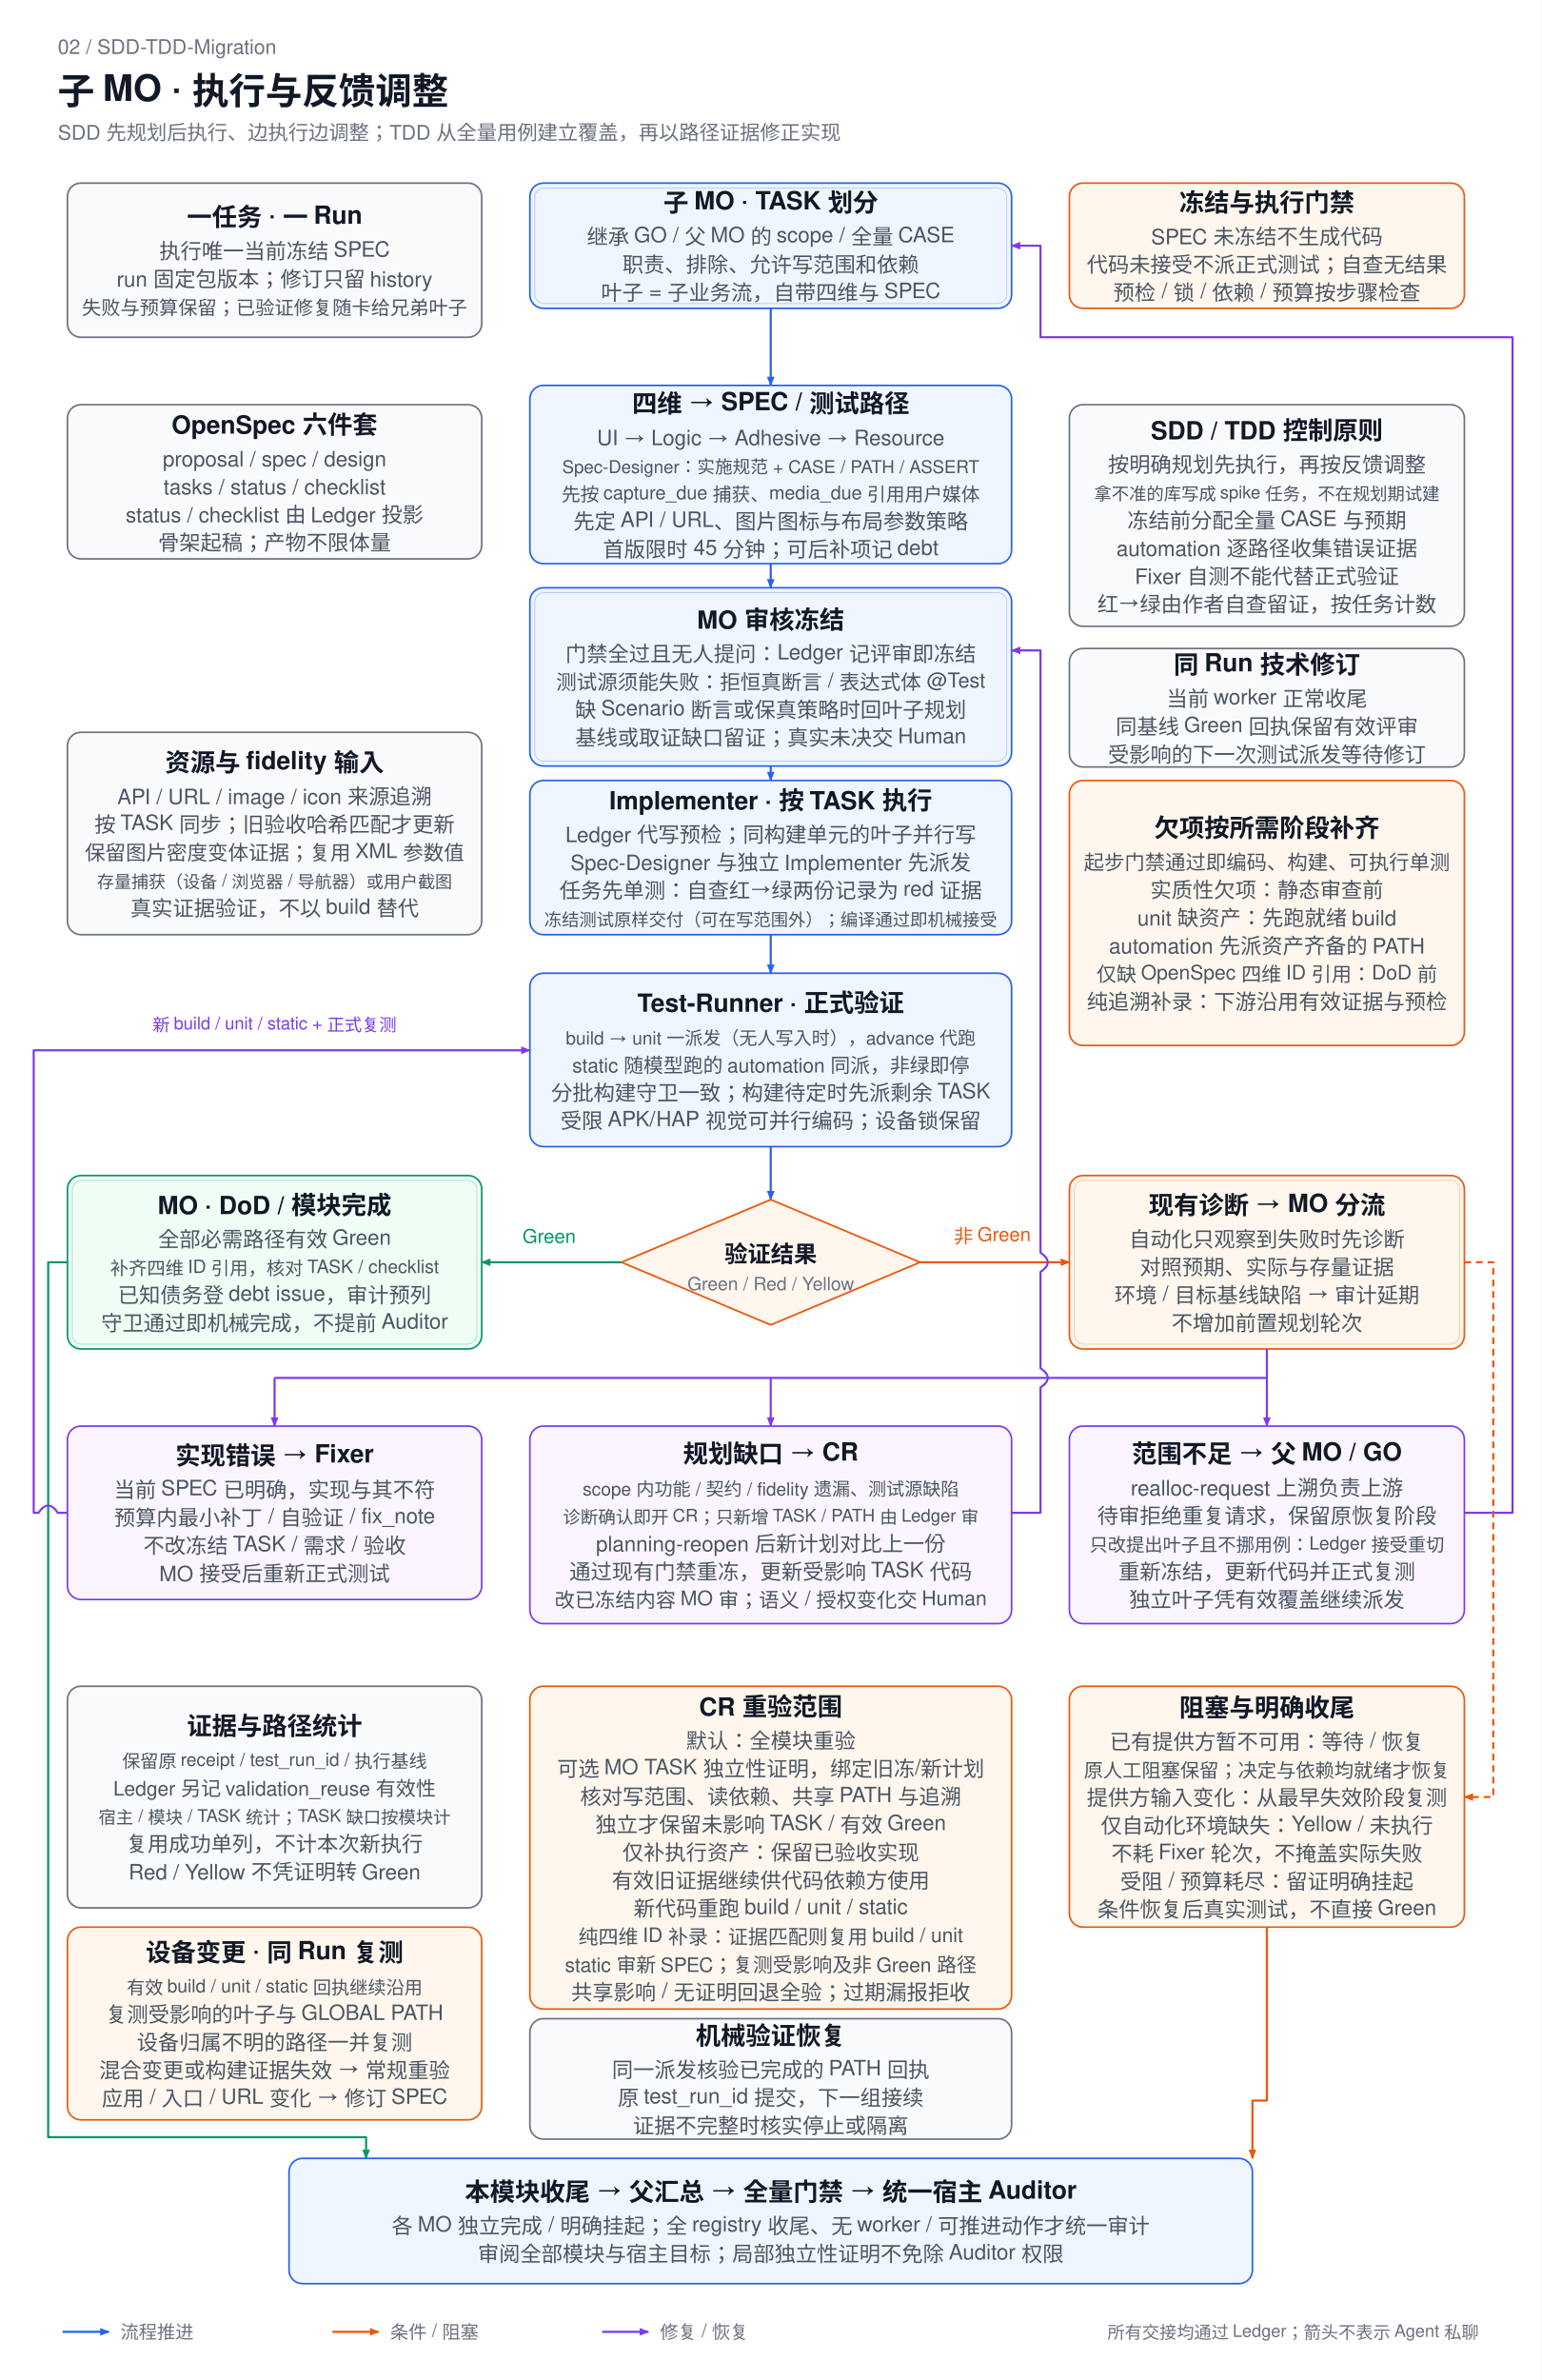
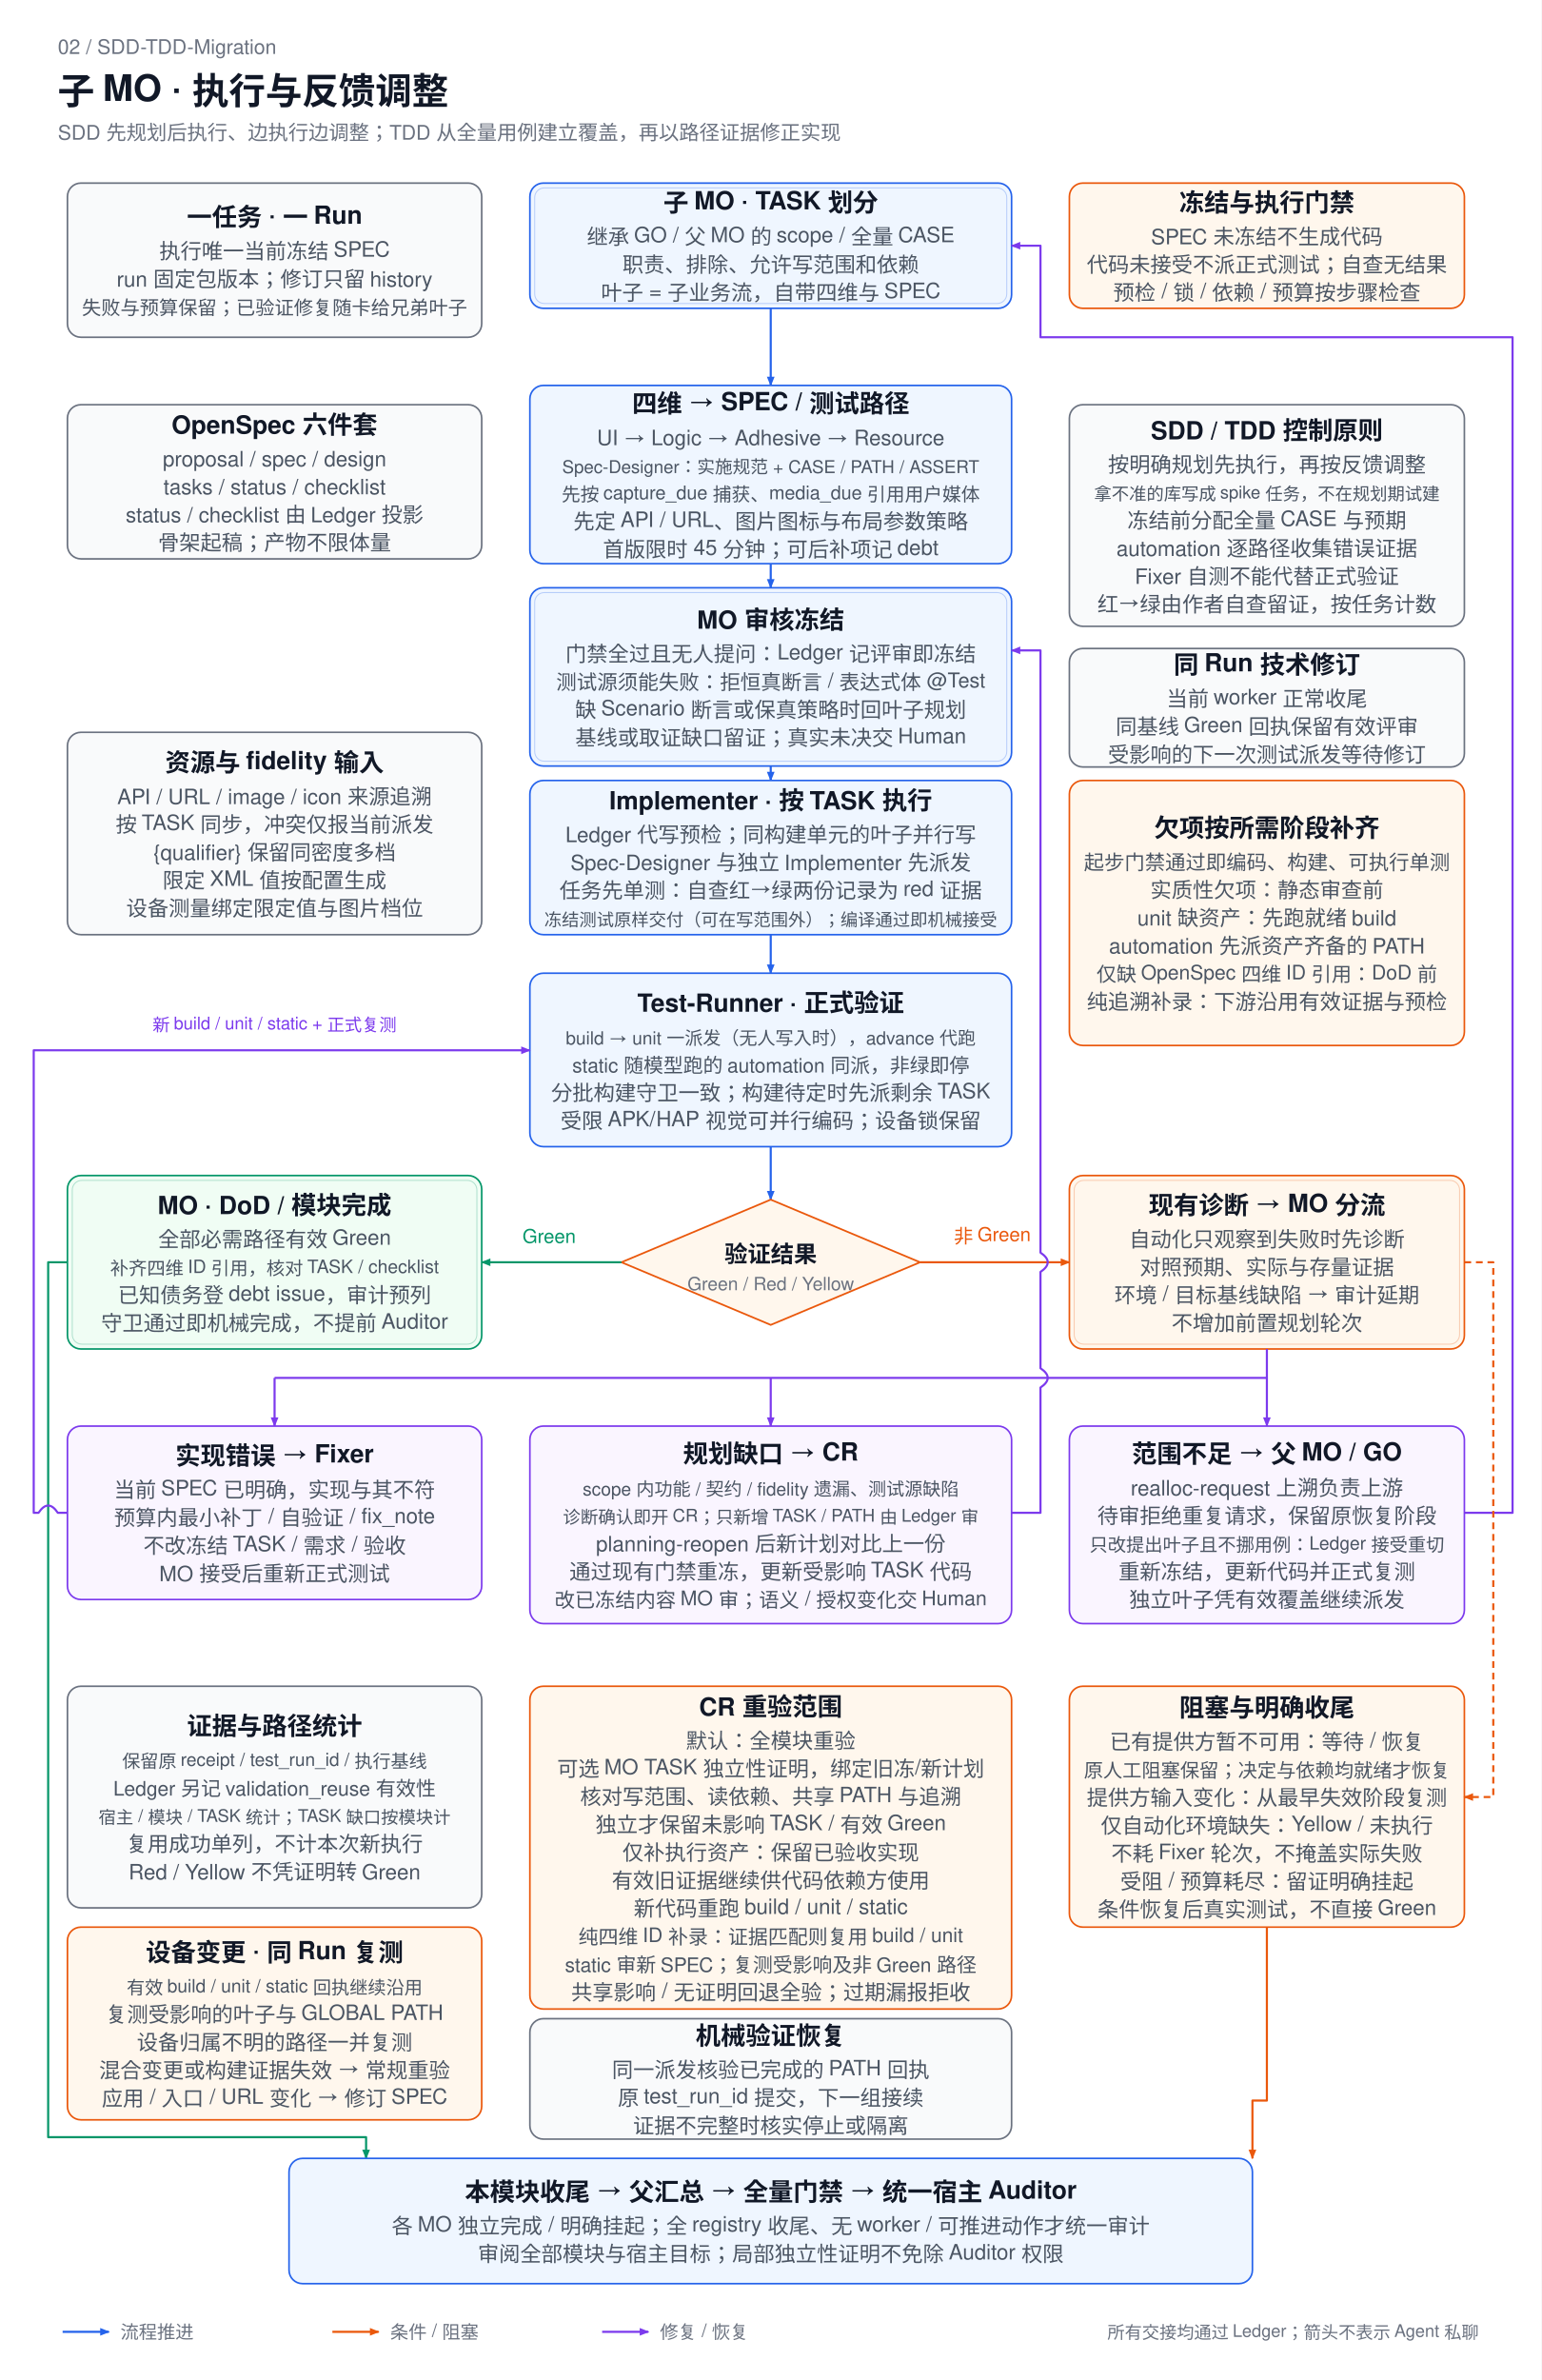
<svg xmlns="http://www.w3.org/2000/svg" width="1600" height="2470" viewBox="0 0 1600 2470" role="img" aria-labelledby="title desc">
  <style>text {font-family: "Helvetica Neue", Helvetica, Arial, "PingFang SC", "Microsoft YaHei", sans-serif;}</style>
  <defs>
    <marker id="arrow-blue" markerWidth="10" markerHeight="8" refX="9" refY="4" orient="auto" markerUnits="userSpaceOnUse">
      <path d="M0,0 L10,4 L0,8 Z" fill="#2563eb" />
    </marker>
    <marker id="arrow-orange" markerWidth="10" markerHeight="8" refX="9" refY="4" orient="auto" markerUnits="userSpaceOnUse">
      <path d="M0,0 L10,4 L0,8 Z" fill="#ea580c" />
    </marker>
    <marker id="arrow-green" markerWidth="10" markerHeight="8" refX="9" refY="4" orient="auto" markerUnits="userSpaceOnUse">
      <path d="M0,0 L10,4 L0,8 Z" fill="#059669" />
    </marker>
    <marker id="arrow-purple" markerWidth="10" markerHeight="8" refX="9" refY="4" orient="auto" markerUnits="userSpaceOnUse">
      <path d="M0,0 L10,4 L0,8 Z" fill="#7c3aed" />
    </marker>
    <marker id="arrow-gray" markerWidth="10" markerHeight="8" refX="9" refY="4" orient="auto" markerUnits="userSpaceOnUse">
      <path d="M0,0 L10,4 L0,8 Z" fill="#6b7280" />
    </marker>
  </defs>
  <rect width="1600" height="2470" fill="white" />
  <text x="60" y="56" font-size="21.00" fill="#6b7280" text-anchor="start" font-weight="400">02  /  SDD-TDD-Migration</text>
  <text x="60" y="108" font-size="38.00" fill="#111827" text-anchor="start" font-weight="700">子 MO · 执行与反馈调整</text>
  <text x="60" y="145" font-size="21.00" fill="#6b7280" text-anchor="start" font-weight="400">SDD 先规划后执行、边执行边调整；TDD 从全量用例建立覆盖，再以路径证据修正实现</text>
  <rect x="550" y="190" width="500" height="130" rx="14" fill="#eff6ff" stroke="#2563eb" stroke-width="1.7" />
  <rect x="555" y="195" width="490" height="120" rx="10" fill="none" stroke="#2563eb" stroke-opacity="0.28" />
  <text x="800.0" y="219.5" font-size="26.00" fill="#111827" text-anchor="middle" font-weight="650">子 MO · TASK 划分</text>
  <text x="800.0" y="253.5" font-size="22.00" fill="#4b5563" text-anchor="middle" font-weight="400">继承 GO / 父 MO 的 scope / 全量 CASE</text>
  <text x="800.0" y="282.5" font-size="22.00" fill="#4b5563" text-anchor="middle" font-weight="400">职责、排除、允许写范围和依赖</text>
  <text x="800.0" y="311.5" font-size="22.00" fill="#4b5563" text-anchor="middle" font-weight="400">叶子 = 子业务流，自带四维与 SPEC</text>
  <path d="M800,320 L800,400" fill="none" stroke="#2563eb" stroke-width="2.2" stroke-linejoin="round" marker-end="url(#arrow-blue)" />
  <rect x="550" y="400" width="500" height="185" rx="14" fill="#eff6ff" stroke="#2563eb" stroke-width="1.7" />
  <text x="800.0" y="428.0" font-size="26.00" fill="#111827" text-anchor="middle" font-weight="650">四维 → SPEC / 测试路径</text>
  <text x="800.0" y="462.0" font-size="22.00" fill="#4b5563" text-anchor="middle" font-weight="400">UI → Logic → Adhesive → Resource</text>
  <text x="800.0" y="491.0" font-size="18.42" fill="#4b5563" text-anchor="middle" font-weight="400">Spec-Designer：实施规范 + CASE / PATH / ASSERT</text>
  <text x="800.0" y="520.0" font-size="19.49" fill="#4b5563" text-anchor="middle" font-weight="400">先按 capture_due 捕获、media_due 引用用户媒体</text>
  <text x="800.0" y="549.0" font-size="22.00" fill="#4b5563" text-anchor="middle" font-weight="400">先定 API / URL、图片图标与布局参数策略</text>
  <text x="800.0" y="578.0" font-size="22.00" fill="#4b5563" text-anchor="middle" font-weight="400">首版限时 45 分钟；可后补项记 debt</text>
  <path d="M800,585 L800,610" fill="none" stroke="#2563eb" stroke-width="2.2" stroke-linejoin="round" marker-end="url(#arrow-blue)" />
  <rect x="550" y="610" width="500" height="185" rx="14" fill="#eff6ff" stroke="#2563eb" stroke-width="1.7" />
  <rect x="555" y="615" width="490" height="175" rx="10" fill="none" stroke="#2563eb" stroke-opacity="0.28" />
  <text x="800.0" y="652.5" font-size="26.00" fill="#111827" text-anchor="middle" font-weight="650">MO 审核冻结</text>
  <text x="800.0" y="686.5" font-size="22.00" fill="#4b5563" text-anchor="middle" font-weight="400">门禁全过且无人提问：Ledger 记评审即冻结</text>
  <text x="800.0" y="715.5" font-size="21.24" fill="#4b5563" text-anchor="middle" font-weight="400">测试源须能失败：拒恒真断言 / 表达式体 @Test</text>
  <text x="800.0" y="744.5" font-size="22.00" fill="#4b5563" text-anchor="middle" font-weight="400">缺 Scenario 断言或保真策略时回叶子规划</text>
  <text x="800.0" y="773.5" font-size="22.00" fill="#4b5563" text-anchor="middle" font-weight="400">基线或取证缺口留证；真实未决交 Human</text>
  <path d="M800,795 L800,810" fill="none" stroke="#2563eb" stroke-width="2.2" stroke-linejoin="round" marker-end="url(#arrow-blue)" />
  <rect x="550" y="810" width="500" height="160" rx="14" fill="#eff6ff" stroke="#2563eb" stroke-width="1.7" />
  <text x="800.0" y="840.0" font-size="26.00" fill="#111827" text-anchor="middle" font-weight="650">Implementer · 按 TASK 执行</text>
  <text x="800.0" y="874.0" font-size="22.00" fill="#4b5563" text-anchor="middle" font-weight="400">Ledger 代写预检；同构建单元的叶子并行写</text>
  <text x="800.0" y="903.0" font-size="21.97" fill="#4b5563" text-anchor="middle" font-weight="400">Spec-Designer 与独立 Implementer 先派发</text>
  <text x="800.0" y="932.0" font-size="22.00" fill="#4b5563" text-anchor="middle" font-weight="400">任务先单测：自查红→绿两份记录为 red 证据</text>
  <text x="800.0" y="961.0" font-size="18.08" fill="#4b5563" text-anchor="middle" font-weight="400">冻结测试原样交付（可在写范围外）；编译通过即机械接受</text>
  <path d="M800,970 L800,1010" fill="none" stroke="#2563eb" stroke-width="2.2" stroke-linejoin="round" marker-end="url(#arrow-blue)" />
  <rect x="550" y="1010" width="500" height="180" rx="14" fill="#eff6ff" stroke="#2563eb" stroke-width="1.7" />
  <text x="800.0" y="1050.0" font-size="26.00" fill="#111827" text-anchor="middle" font-weight="650">Test-Runner · 正式验证</text>
  <text x="800.0" y="1084.0" font-size="18.82" fill="#4b5563" text-anchor="middle" font-weight="400">build → unit 一派发（无人写入时），advance 代跑</text>
  <text x="800.0" y="1113.0" font-size="20.59" fill="#4b5563" text-anchor="middle" font-weight="400">static 随模型跑的 automation 同派，非绿即停</text>
  <text x="800.0" y="1142.0" font-size="22.00" fill="#4b5563" text-anchor="middle" font-weight="400">分批构建守卫一致；构建待定时先派剩余 TASK</text>
  <text x="800.0" y="1171.0" font-size="22.00" fill="#4b5563" text-anchor="middle" font-weight="400">受限 APK/HAP 视觉可并行编码；设备锁保留</text>
  <path d="M800,1190 L800,1245" fill="none" stroke="#2563eb" stroke-width="2.2" stroke-linejoin="round" marker-end="url(#arrow-blue)" />
  <path d="M800,1245.0 L955.0,1310 L800,1375.0 L645.0,1310 Z" fill="#fff7ed" stroke="#ea580c" stroke-width="1.8" />
  <text x="800" y="1310" font-size="24.00" fill="#111827" text-anchor="middle" font-weight="650">验证结果</text>
  <text x="800" y="1339" font-size="19.00" fill="#6b7280" text-anchor="middle" font-weight="400">Green / Red / Yellow</text>
  <path d="M645,1310 L500,1310" fill="none" stroke="#059669" stroke-width="2.2" stroke-linejoin="round" marker-end="url(#arrow-green)" />
  <rect x="532.5" y="1270" width="75.0" height="29" rx="4" fill="white" opacity="0.97" />
  <text x="570" y="1290" font-size="20.00" fill="#059669" text-anchor="middle" font-weight="400">Green</text>
  <rect x="70" y="1220" width="430" height="180" rx="14" fill="#f0fdf4" stroke="#059669" stroke-width="1.7" />
  <rect x="75" y="1225" width="420" height="170" rx="10" fill="none" stroke="#059669" stroke-opacity="0.28" />
  <text x="285.0" y="1260.0" font-size="26.00" fill="#111827" text-anchor="middle" font-weight="650">MO · DoD / 模块完成</text>
  <text x="285.0" y="1294.0" font-size="22.00" fill="#4b5563" text-anchor="middle" font-weight="400">全部必需路径有效 Green</text>
  <text x="285.0" y="1323.0" font-size="19.07" fill="#4b5563" text-anchor="middle" font-weight="400">补齐四维 ID 引用，核对 TASK / checklist</text>
  <text x="285.0" y="1352.0" font-size="22.00" fill="#4b5563" text-anchor="middle" font-weight="400">已知债务登 debt issue，审计预列</text>
  <text x="285.0" y="1381.0" font-size="22.00" fill="#4b5563" text-anchor="middle" font-weight="400">守卫通过即机械完成，不提前 Auditor</text>
  <path d="M70,1310 L50,1310 L50,2218 L380,2218 L380,2240" fill="none" stroke="#059669" stroke-width="2.2" stroke-linejoin="round" marker-end="url(#arrow-green)" />
  <path d="M955,1310 L1110,1310" fill="none" stroke="#ea580c" stroke-width="2.2" stroke-linejoin="round" marker-end="url(#arrow-orange)" />
  <rect x="976.8" y="1270" width="106.4" height="29" rx="4" fill="white" opacity="0.97" />
  <text x="1030" y="1290" font-size="20.00" fill="#ea580c" text-anchor="middle" font-weight="400">非 Green</text>
  <rect x="1110" y="1220" width="410" height="180" rx="14" fill="#fff7ed" stroke="#ea580c" stroke-width="1.7" />
  <rect x="1115" y="1225" width="400" height="170" rx="10" fill="none" stroke="#ea580c" stroke-opacity="0.28" />
  <text x="1315.0" y="1260.0" font-size="26.00" fill="#111827" text-anchor="middle" font-weight="650">现有诊断 → MO 分流</text>
  <text x="1315.0" y="1294.0" font-size="22.00" fill="#4b5563" text-anchor="middle" font-weight="400">自动化只观察到失败时先诊断</text>
  <text x="1315.0" y="1323.0" font-size="22.00" fill="#4b5563" text-anchor="middle" font-weight="400">对照预期、实际与存量证据</text>
  <text x="1315.0" y="1352.0" font-size="22.00" fill="#4b5563" text-anchor="middle" font-weight="400">环境 / 目标基线缺陷 → 审计延期</text>
  <text x="1315.0" y="1381.0" font-size="22.00" fill="#4b5563" text-anchor="middle" font-weight="400">不增加前置规划轮次</text>
  <path d="M1315,1400 L1315,1430 L285,1430" fill="none" stroke="#7c3aed" stroke-width="2.2" stroke-linejoin="round" />
  <path d="M285,1430 L285,1480" fill="none" stroke="#7c3aed" stroke-width="2.2" stroke-linejoin="round" marker-end="url(#arrow-purple)" />
  <path d="M800,1430 L800,1480" fill="none" stroke="#7c3aed" stroke-width="2.2" stroke-linejoin="round" marker-end="url(#arrow-purple)" />
  <path d="M1315,1430 L1315,1480" fill="none" stroke="#7c3aed" stroke-width="2.2" stroke-linejoin="round" marker-end="url(#arrow-purple)" />
  <rect x="70" y="1480" width="430" height="180" rx="14" fill="#faf5ff" stroke="#7c3aed" stroke-width="1.7" />
  <text x="285.0" y="1520.0" font-size="26.00" fill="#111827" text-anchor="middle" font-weight="650">实现错误 → Fixer</text>
  <text x="285.0" y="1554.0" font-size="22.00" fill="#4b5563" text-anchor="middle" font-weight="400">当前 SPEC 已明确，实现与其不符</text>
  <text x="285.0" y="1583.0" font-size="22.00" fill="#4b5563" text-anchor="middle" font-weight="400">预算内最小补丁 / 自验证 / fix_note</text>
  <text x="285.0" y="1612.0" font-size="22.00" fill="#4b5563" text-anchor="middle" font-weight="400">不改冻结 TASK / 需求 / 验收</text>
  <text x="285.0" y="1641.0" font-size="22.00" fill="#4b5563" text-anchor="middle" font-weight="400">MO 接受后重新正式测试</text>
  <path d="M70,1570 L60,1570 Q50,1555 40,1570 L35,1570 L35,1090 L550,1090" fill="none" stroke="#7c3aed" stroke-width="2.2" stroke-linejoin="round" marker-end="url(#arrow-purple)" />
  <rect x="102.75" y="1052" width="364.5" height="27" rx="4" fill="white" opacity="0.97" />
  <text x="285" y="1070" font-size="18.00" fill="#7c3aed" text-anchor="middle" font-weight="400">新 build / unit / static + 正式复测</text>
  <rect x="550" y="1480" width="500" height="205" rx="14" fill="#faf5ff" stroke="#7c3aed" stroke-width="1.7" />
  <text x="800.0" y="1518.0" font-size="26.00" fill="#111827" text-anchor="middle" font-weight="650">规划缺口 → CR</text>
  <text x="800.0" y="1552.0" font-size="18.82" fill="#4b5563" text-anchor="middle" font-weight="400">scope 内功能 / 契约 / fidelity 遗漏、测试源缺陷</text>
  <text x="800.0" y="1581.0" font-size="18.30" fill="#4b5563" text-anchor="middle" font-weight="400">诊断确认即开 CR；只新增 TASK / PATH 由 Ledger 审</text>
  <text x="800.0" y="1610.0" font-size="22.00" fill="#4b5563" text-anchor="middle" font-weight="400">planning-reopen 后新计划对比上一份</text>
  <text x="800.0" y="1639.0" font-size="22.00" fill="#4b5563" text-anchor="middle" font-weight="400">通过现有门禁重冻，更新受影响 TASK 代码</text>
  <text x="800.0" y="1668.0" font-size="20.97" fill="#4b5563" text-anchor="middle" font-weight="400">改已冻结内容 MO 审；语义 / 授权变化交 Human</text>
  <path d="M1050,1570 L1080,1570 L1080,1440 Q1095,1430 1080,1420 L1080,1320 Q1095,1310 1080,1300 L1080,675 L1050,675" fill="none" stroke="#7c3aed" stroke-width="2.2" stroke-linejoin="round" marker-end="url(#arrow-purple)" />
  <rect x="1110" y="1480" width="410" height="205" rx="14" fill="#faf5ff" stroke="#7c3aed" stroke-width="1.7" />
  <text x="1315.0" y="1518.0" font-size="26.00" fill="#111827" text-anchor="middle" font-weight="650">范围不足 → 父 MO / GO</text>
  <text x="1315.0" y="1552.0" font-size="22.00" fill="#4b5563" text-anchor="middle" font-weight="400">realloc-request 上溯负责上游</text>
  <text x="1315.0" y="1581.0" font-size="22.00" fill="#4b5563" text-anchor="middle" font-weight="400">待审拒绝重复请求，保留原恢复阶段</text>
  <text x="1315.0" y="1610.0" font-size="19.01" fill="#4b5563" text-anchor="middle" font-weight="400">只改提出叶子且不挪用例：Ledger 接受重切</text>
  <text x="1315.0" y="1639.0" font-size="22.00" fill="#4b5563" text-anchor="middle" font-weight="400">重新冻结，更新代码并正式复测</text>
  <text x="1315.0" y="1668.0" font-size="22.00" fill="#4b5563" text-anchor="middle" font-weight="400">独立叶子凭有效覆盖继续派发</text>
  <path d="M1520,1570 L1570,1570 L1570,350 L1080,350 L1080,255 L1050,255" fill="none" stroke="#7c3aed" stroke-width="2.2" stroke-linejoin="round" marker-end="url(#arrow-purple)" />
  <rect x="550" y="1750" width="500" height="335" rx="14" fill="#fff7ed" stroke="#ea580c" stroke-width="1.7" />
  <text x="800.0" y="1780.5" font-size="26.00" fill="#111827" text-anchor="middle" font-weight="650">CR 重验范围</text>
  <text x="800.0" y="1814.5" font-size="22.00" fill="#4b5563" text-anchor="middle" font-weight="400">默认：全模块重验</text>
  <text x="800.0" y="1843.5" font-size="22.00" fill="#4b5563" text-anchor="middle" font-weight="400">可选 MO TASK 独立性证明，绑定旧冻/新计划</text>
  <text x="800.0" y="1872.5" font-size="22.00" fill="#4b5563" text-anchor="middle" font-weight="400">核对写范围、读依赖、共享 PATH 与追溯</text>
  <text x="800.0" y="1901.5" font-size="22.00" fill="#4b5563" text-anchor="middle" font-weight="400">独立才保留未影响 TASK / 有效 Green</text>
  <text x="800.0" y="1930.5" font-size="22.00" fill="#4b5563" text-anchor="middle" font-weight="400">仅补执行资产：保留已验收实现</text>
  <text x="800.0" y="1959.5" font-size="22.00" fill="#4b5563" text-anchor="middle" font-weight="400">有效旧证据继续供代码依赖方使用</text>
  <text x="800.0" y="1988.5" font-size="22.00" fill="#4b5563" text-anchor="middle" font-weight="400">新代码重跑 build / unit / static</text>
  <text x="800.0" y="2017.5" font-size="20.71" fill="#4b5563" text-anchor="middle" font-weight="400">纯四维 ID 补录：证据匹配则复用 build / unit</text>
  <text x="800.0" y="2046.5" font-size="20.59" fill="#4b5563" text-anchor="middle" font-weight="400">static 审新 SPEC；复测受影响及非 Green 路径</text>
  <text x="800.0" y="2075.5" font-size="22.00" fill="#4b5563" text-anchor="middle" font-weight="400">共享影响 / 无证明回退全验；过期漏报拒收</text>
  <rect x="70" y="1750" width="430" height="230" rx="14" fill="#f9fafb" stroke="#6b7280" stroke-width="1.7" />
  <text x="285.0" y="1800.5" font-size="26.00" fill="#111827" text-anchor="middle" font-weight="650">证据与路径统计</text>
  <text x="285.0" y="1834.5" font-size="18.82" fill="#4b5563" text-anchor="middle" font-weight="400">保留原 receipt / test_run_id / 执行基线</text>
  <text x="285.0" y="1863.5" font-size="20.78" fill="#4b5563" text-anchor="middle" font-weight="400">Ledger 另记 validation_reuse 有效性</text>
  <text x="285.0" y="1892.5" font-size="18.08" fill="#4b5563" text-anchor="middle" font-weight="400">宿主 / 模块 / TASK 统计；TASK 缺口按模块计</text>
  <text x="285.0" y="1921.5" font-size="22.00" fill="#4b5563" text-anchor="middle" font-weight="400">复用成功单列，不计本次新执行</text>
  <text x="285.0" y="1950.5" font-size="22.00" fill="#4b5563" text-anchor="middle" font-weight="400">Red / Yellow 不凭证明转 Green</text>
  <rect x="70" y="2000" width="430" height="200" rx="14" fill="#fff7ed" stroke="#ea580c" stroke-width="1.7" />
  <text x="285.0" y="2035.5" font-size="26.00" fill="#111827" text-anchor="middle" font-weight="650">设备变更 · 同 Run 复测</text>
  <text x="285.0" y="2069.5" font-size="18.95" fill="#4b5563" text-anchor="middle" font-weight="400">有效 build / unit / static 回执继续沿用</text>
  <text x="285.0" y="2098.5" font-size="22.00" fill="#4b5563" text-anchor="middle" font-weight="400">复测受影响的叶子与 GLOBAL PATH</text>
  <text x="285.0" y="2127.5" font-size="22.00" fill="#4b5563" text-anchor="middle" font-weight="400">设备归属不明的路径一并复测</text>
  <text x="285.0" y="2156.5" font-size="22.00" fill="#4b5563" text-anchor="middle" font-weight="400">混合变更或构建证据失效 → 常规重验</text>
  <text x="285.0" y="2185.5" font-size="21.91" fill="#4b5563" text-anchor="middle" font-weight="400">应用 / 入口 / URL 变化 → 修订 SPEC</text>
  <rect x="550" y="2095" width="500" height="125" rx="14" fill="#f9fafb" stroke="#6b7280" stroke-width="1.7" />
  <text x="800.0" y="2122.0" font-size="26.00" fill="#111827" text-anchor="middle" font-weight="650">机械验证恢复</text>
  <text x="800.0" y="2156.0" font-size="22.00" fill="#4b5563" text-anchor="middle" font-weight="400">同一派发核验已完成的 PATH 回执</text>
  <text x="800.0" y="2185.0" font-size="22.00" fill="#4b5563" text-anchor="middle" font-weight="400">原 test_run_id 提交，下一组接续</text>
  <text x="800.0" y="2214.0" font-size="22.00" fill="#4b5563" text-anchor="middle" font-weight="400">证据不完整时核实停止或隔离</text>
  <rect x="1110" y="1750" width="410" height="250" rx="14" fill="#fff7ed" stroke="#ea580c" stroke-width="1.7" />
  <text x="1315.0" y="1781.5" font-size="26.00" fill="#111827" text-anchor="middle" font-weight="650">阻塞与明确收尾</text>
  <text x="1315.0" y="1815.5" font-size="22.00" fill="#4b5563" text-anchor="middle" font-weight="400">已有提供方暂不可用：等待 / 恢复</text>
  <text x="1315.0" y="1844.5" font-size="20.00" fill="#4b5563" text-anchor="middle" font-weight="400">原人工阻塞保留；决定与依赖均就绪才恢复</text>
  <text x="1315.0" y="1873.5" font-size="22.00" fill="#4b5563" text-anchor="middle" font-weight="400">提供方输入变化：从最早失效阶段复测</text>
  <text x="1315.0" y="1902.5" font-size="22.00" fill="#4b5563" text-anchor="middle" font-weight="400">仅自动化环境缺失：Yellow / 未执行</text>
  <text x="1315.0" y="1931.5" font-size="22.00" fill="#4b5563" text-anchor="middle" font-weight="400">不耗 Fixer 轮次，不掩盖实际失败</text>
  <text x="1315.0" y="1960.5" font-size="22.00" fill="#4b5563" text-anchor="middle" font-weight="400">受阻 / 预算耗尽：留证明确挂起</text>
  <text x="1315.0" y="1989.5" font-size="22.00" fill="#4b5563" text-anchor="middle" font-weight="400">条件恢复后真实测试，不直接 Green</text>
  <path d="M1520,1310 L1550,1310 L1550,1865 L1520,1865" fill="none" stroke="#ea580c" stroke-width="2.2" stroke-linejoin="round" stroke-dasharray="7 5" marker-end="url(#arrow-orange)" />
  <path d="M1315,2000 L1315,2180 L1300,2180 L1300,2240" fill="none" stroke="#ea580c" stroke-width="2.2" stroke-linejoin="round" marker-end="url(#arrow-orange)" />
  <rect x="300" y="2240" width="1000" height="130" rx="14" fill="#eff6ff" stroke="#2563eb" stroke-width="1.7" />
  <text x="800.0" y="2284.0" font-size="26.00" fill="#111827" text-anchor="middle" font-weight="650">本模块收尾 → 父汇总 → 全量门禁 → 统一宿主 Auditor</text>
  <text x="800.0" y="2318.0" font-size="22.00" fill="#4b5563" text-anchor="middle" font-weight="400">各 MO 独立完成 / 明确挂起；全 registry 收尾、无 worker / 可推进动作才统一审计</text>
  <text x="800.0" y="2347.0" font-size="22.00" fill="#4b5563" text-anchor="middle" font-weight="400">审阅全部模块与宿主目标；局部独立性证明不免除 Auditor 权限</text>
  <rect x="70" y="190" width="430" height="160" rx="14" fill="#f9fafb" stroke="#6b7280" stroke-width="1.7" />
  <text x="285.0" y="234.5" font-size="26.00" fill="#111827" text-anchor="middle" font-weight="650">一任务 · 一 Run</text>
  <text x="285.0" y="268.5" font-size="22.00" fill="#4b5563" text-anchor="middle" font-weight="400">执行唯一当前冻结 SPEC</text>
  <text x="285.0" y="297.5" font-size="22.00" fill="#4b5563" text-anchor="middle" font-weight="400">run 固定包版本；修订只留 history</text>
  <text x="285.0" y="326.5" font-size="20.00" fill="#4b5563" text-anchor="middle" font-weight="400">失败与预算保留；已验证修复随卡给兄弟叶子</text>
  <rect x="70" y="420" width="430" height="160" rx="14" fill="#f9fafb" stroke="#6b7280" stroke-width="1.7" />
  <text x="285.0" y="450.0" font-size="26.00" fill="#111827" text-anchor="middle" font-weight="650">OpenSpec 六件套</text>
  <text x="285.0" y="484.0" font-size="22.00" fill="#4b5563" text-anchor="middle" font-weight="400">proposal / spec / design</text>
  <text x="285.0" y="513.0" font-size="22.00" fill="#4b5563" text-anchor="middle" font-weight="400">tasks / status / checklist</text>
  <text x="285.0" y="542.0" font-size="21.75" fill="#4b5563" text-anchor="middle" font-weight="400">status / checklist 由 Ledger 投影</text>
  <text x="285.0" y="571.0" font-size="22.00" fill="#4b5563" text-anchor="middle" font-weight="400">骨架起稿；产物不限体量</text>
  <rect x="70" y="760" width="430" height="210" rx="14" fill="#f9fafb" stroke="#6b7280" stroke-width="1.7" />
  <text x="285.0" y="800.5" font-size="26.00" fill="#111827" text-anchor="middle" font-weight="650">资源与 fidelity 输入</text>
  <text x="285.0" y="834.5" font-size="21.92" fill="#4b5563" text-anchor="middle" font-weight="400">API / URL / image / icon 来源追溯</text>
-   <text x="285.0" y="863.5" font-size="22.00" fill="#4b5563" text-anchor="middle" font-weight="400">按 TASK 同步；旧验收哈希匹配才更新</text>
-   <text x="285.0" y="892.5" font-size="21.22" fill="#4b5563" text-anchor="middle" font-weight="400">保留图片密度变体证据；复用 XML 参数值</text>
-   <text x="285.0" y="921.5" font-size="17.84" fill="#4b5563" text-anchor="middle" font-weight="400">存量捕获（设备 / 浏览器 / 导航器）或用户截图</text>
-   <text x="285.0" y="950.5" font-size="22.00" fill="#4b5563" text-anchor="middle" font-weight="400">真实证据验证，不以 build 替代</text>
+   <text x="285.0" y="863.5" font-size="22.00" fill="#4b5563" text-anchor="middle" font-weight="400">按 TASK 同步，冲突仅报当前派发</text>
+   <text x="285.0" y="892.5" font-size="22.00" fill="#4b5563" text-anchor="middle" font-weight="400">{qualifier} 保留同密度多档</text>
+   <text x="285.0" y="921.5" font-size="22.00" fill="#4b5563" text-anchor="middle" font-weight="400">限定 XML 值按配置生成</text>
+   <text x="285.0" y="950.5" font-size="22.00" fill="#4b5563" text-anchor="middle" font-weight="400">设备测量绑定限定值与图片档位</text>
  <rect x="1110" y="190" width="410" height="130" rx="14" fill="#fff7ed" stroke="#ea580c" stroke-width="1.7" />
  <text x="1315.0" y="219.5" font-size="26.00" fill="#111827" text-anchor="middle" font-weight="650">冻结与执行门禁</text>
  <text x="1315.0" y="253.5" font-size="22.00" fill="#4b5563" text-anchor="middle" font-weight="400">SPEC 未冻结不生成代码</text>
  <text x="1315.0" y="282.5" font-size="22.00" fill="#4b5563" text-anchor="middle" font-weight="400">代码未接受不派正式测试；自查无结果</text>
  <text x="1315.0" y="311.5" font-size="22.00" fill="#4b5563" text-anchor="middle" font-weight="400">预检 / 锁 / 依赖 / 预算按步骤检查</text>
  <rect x="1110" y="420" width="410" height="230" rx="14" fill="#f9fafb" stroke="#6b7280" stroke-width="1.7" />
  <text x="1315.0" y="456.0" font-size="26.00" fill="#111827" text-anchor="middle" font-weight="650">SDD / TDD 控制原则</text>
  <text x="1315.0" y="490.0" font-size="22.00" fill="#4b5563" text-anchor="middle" font-weight="400">按明确规划先执行，再按反馈调整</text>
  <text x="1315.0" y="519.0" font-size="18.10" fill="#4b5563" text-anchor="middle" font-weight="400">拿不准的库写成 spike 任务，不在规划期试建</text>
  <text x="1315.0" y="548.0" font-size="22.00" fill="#4b5563" text-anchor="middle" font-weight="400">冻结前分配全量 CASE 与预期</text>
  <text x="1315.0" y="577.0" font-size="22.00" fill="#4b5563" text-anchor="middle" font-weight="400">automation 逐路径收集错误证据</text>
  <text x="1315.0" y="606.0" font-size="22.00" fill="#4b5563" text-anchor="middle" font-weight="400">Fixer 自测不能代替正式验证</text>
  <text x="1315.0" y="635.0" font-size="22.00" fill="#4b5563" text-anchor="middle" font-weight="400">红→绿由作者自查留证，按任务计数</text>
  <rect x="1110" y="673" width="410" height="123" rx="14" fill="#f9fafb" stroke="#6b7280" stroke-width="1.7" />
  <text x="1315.0" y="699.0" font-size="26.00" fill="#111827" text-anchor="middle" font-weight="650">同 Run 技术修订</text>
  <text x="1315.0" y="733.0" font-size="22.00" fill="#4b5563" text-anchor="middle" font-weight="400">当前 worker 正常收尾</text>
  <text x="1315.0" y="762.0" font-size="22.00" fill="#4b5563" text-anchor="middle" font-weight="400">同基线 Green 回执保留有效评审</text>
  <text x="1315.0" y="791.0" font-size="22.00" fill="#4b5563" text-anchor="middle" font-weight="400">受影响的下一次测试派发等待修订</text>
  <rect x="1110" y="810" width="410" height="275" rx="14" fill="#fff7ed" stroke="#ea580c" stroke-width="1.7" />
  <text x="1315.0" y="868.5" font-size="26.00" fill="#111827" text-anchor="middle" font-weight="650">欠项按所需阶段补齐</text>
  <text x="1315.0" y="902.5" font-size="21.11" fill="#4b5563" text-anchor="middle" font-weight="400">起步门禁通过即编码、构建、可执行单测</text>
  <text x="1315.0" y="931.5" font-size="22.00" fill="#4b5563" text-anchor="middle" font-weight="400">实质性欠项：静态审查前</text>
  <text x="1315.0" y="960.5" font-size="22.00" fill="#4b5563" text-anchor="middle" font-weight="400">unit 缺资产：先跑就绪 build</text>
  <text x="1315.0" y="989.5" font-size="22.00" fill="#4b5563" text-anchor="middle" font-weight="400">automation 先派资产齐备的 PATH</text>
  <text x="1315.0" y="1018.5" font-size="20.81" fill="#4b5563" text-anchor="middle" font-weight="400">仅缺 OpenSpec 四维 ID 引用：DoD 前</text>
  <text x="1315.0" y="1047.5" font-size="22.00" fill="#4b5563" text-anchor="middle" font-weight="400">纯追溯补录：下游沿用有效证据与预检</text>
  <path d="M65,2420 L113,2420" fill="none" stroke="#2563eb" stroke-width="2.2" stroke-linejoin="round" marker-end="url(#arrow-blue)" />
  <text x="125" y="2427" font-size="19.00" fill="#6b7280" text-anchor="start" font-weight="400">流程推进</text>
  <path d="M345,2420 L393,2420" fill="none" stroke="#ea580c" stroke-width="2.2" stroke-linejoin="round" marker-end="url(#arrow-orange)" />
  <text x="405" y="2427" font-size="19.00" fill="#6b7280" text-anchor="start" font-weight="400">条件 / 阻塞</text>
  <path d="M625,2420 L673,2420" fill="none" stroke="#7c3aed" stroke-width="2.2" stroke-linejoin="round" marker-end="url(#arrow-purple)" />
  <text x="685" y="2427" font-size="19.00" fill="#6b7280" text-anchor="start" font-weight="400">修复 / 恢复</text>
  <text x="1535" y="2427" font-size="18.00" fill="#6b7280" text-anchor="end" font-weight="400">所有交接均通过 Ledger；箭头不表示 Agent 私聊</text>
</svg>
